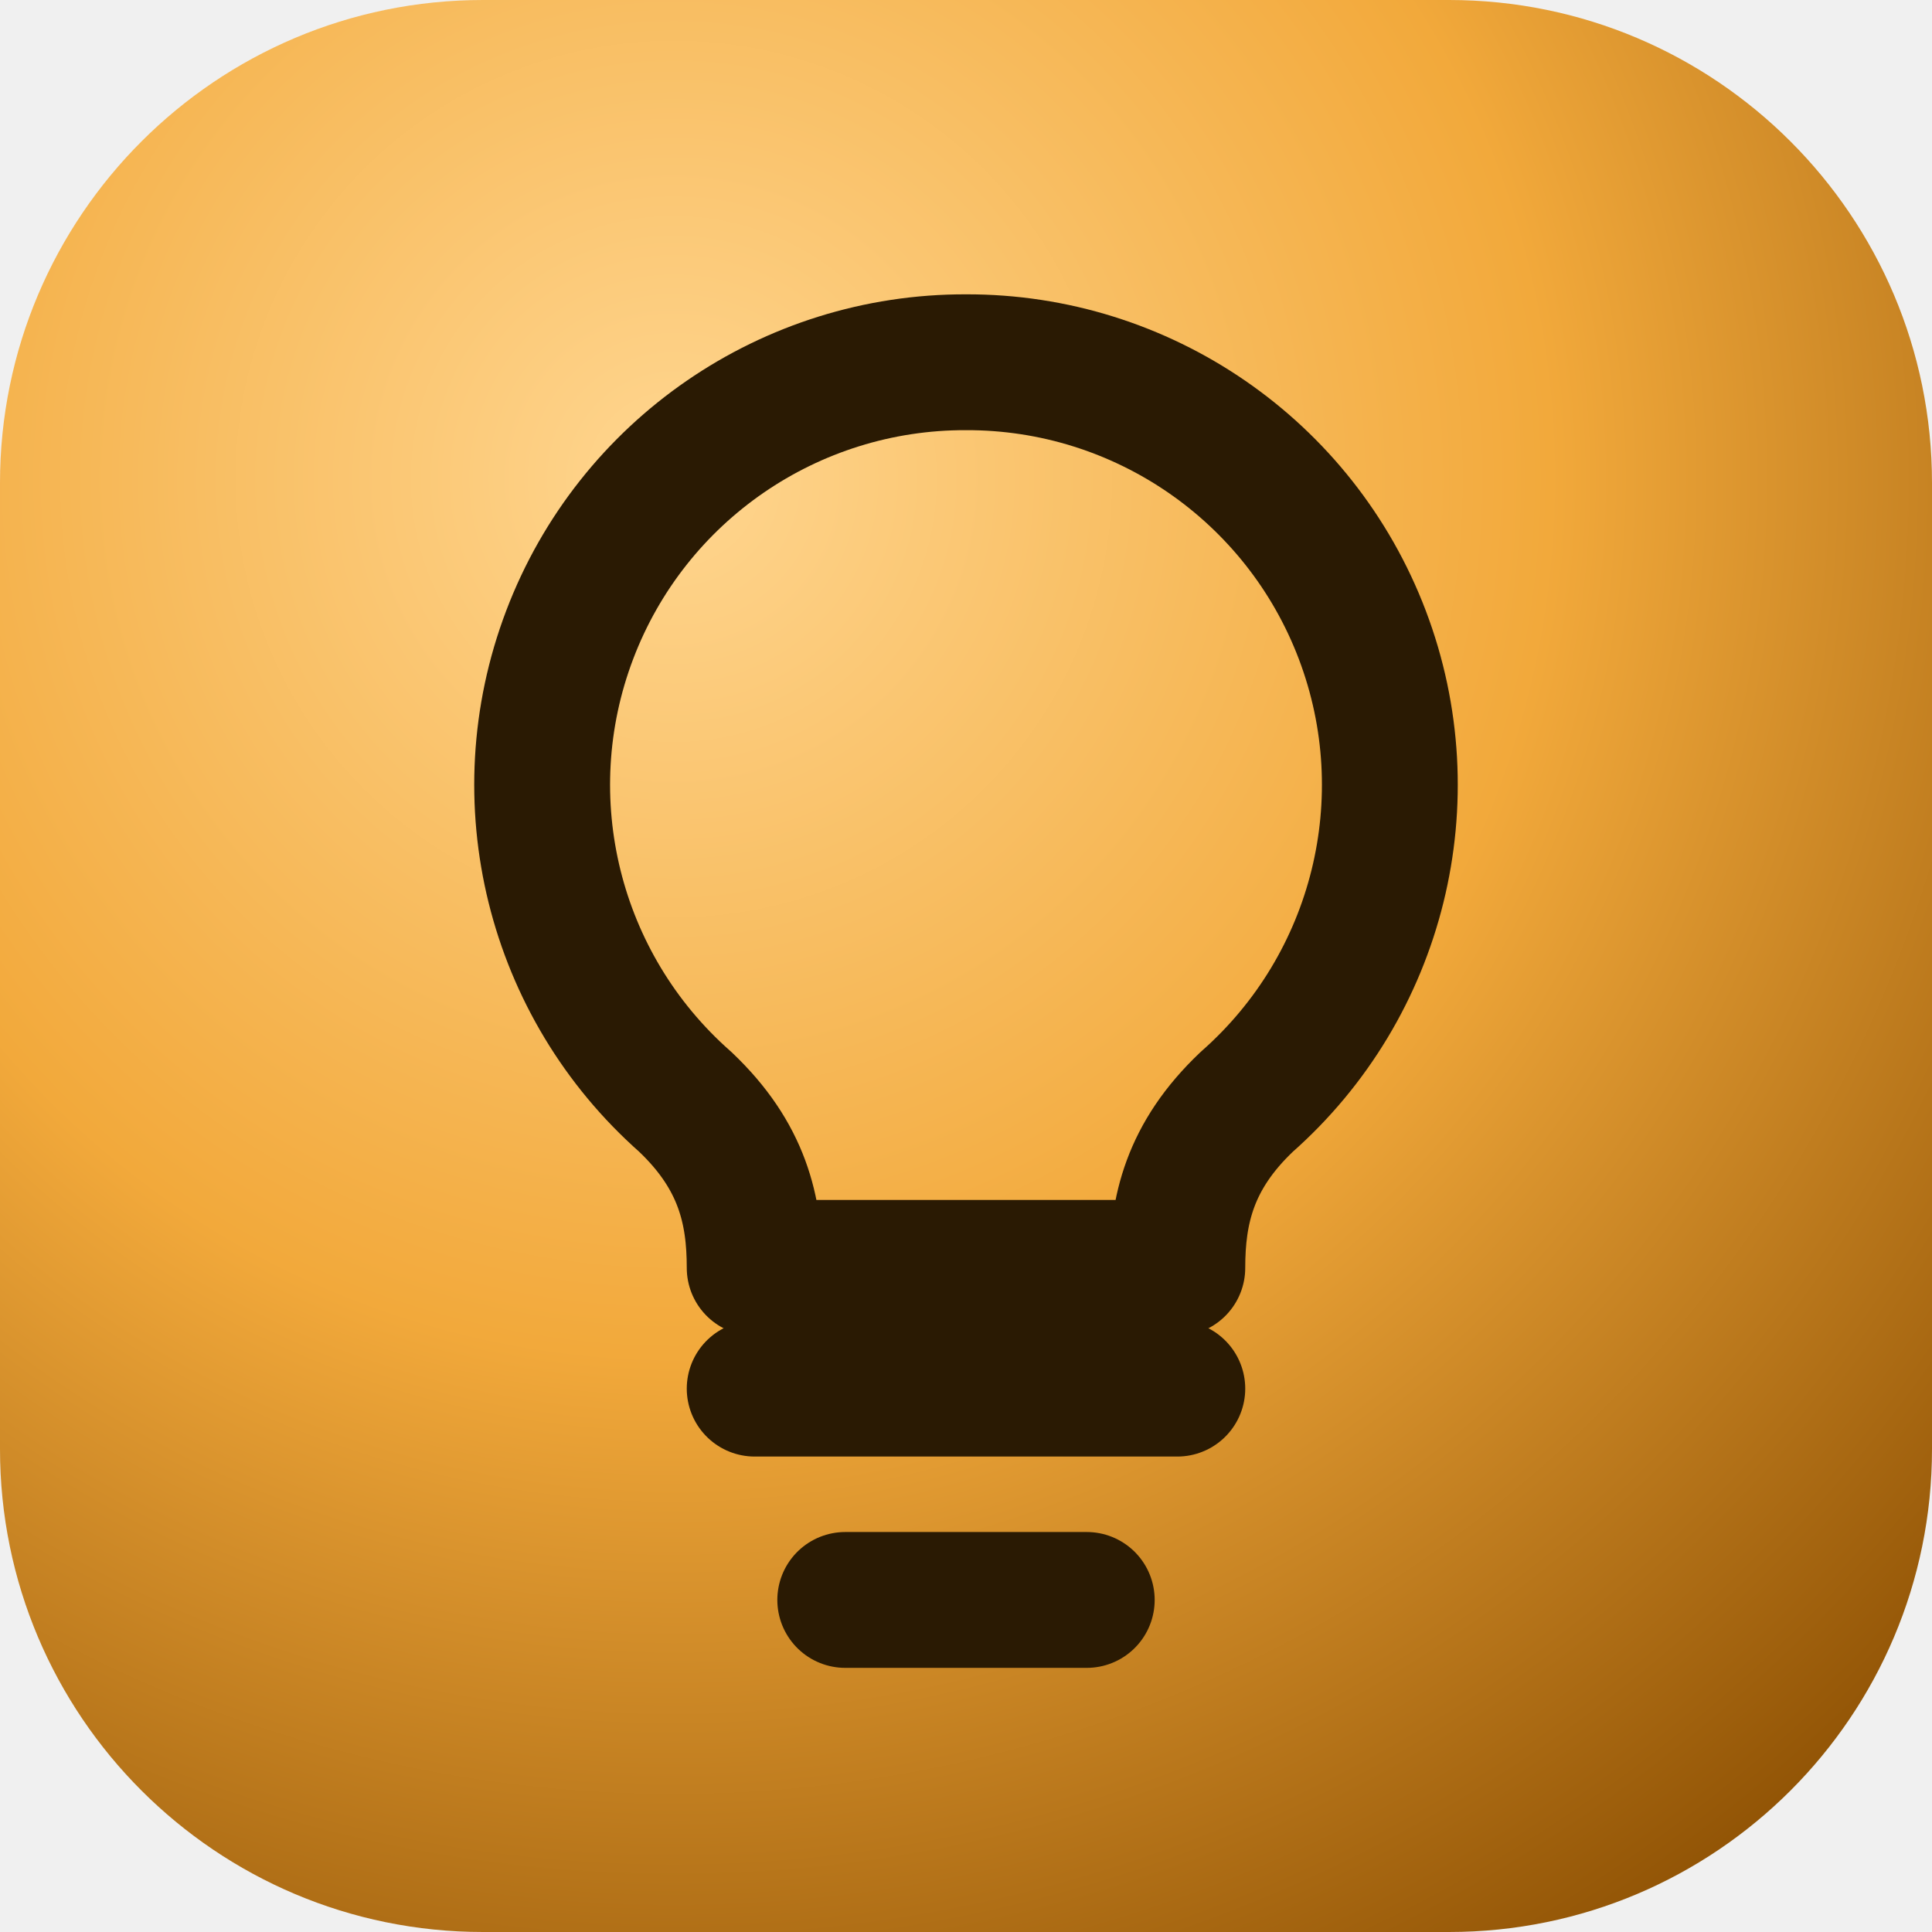
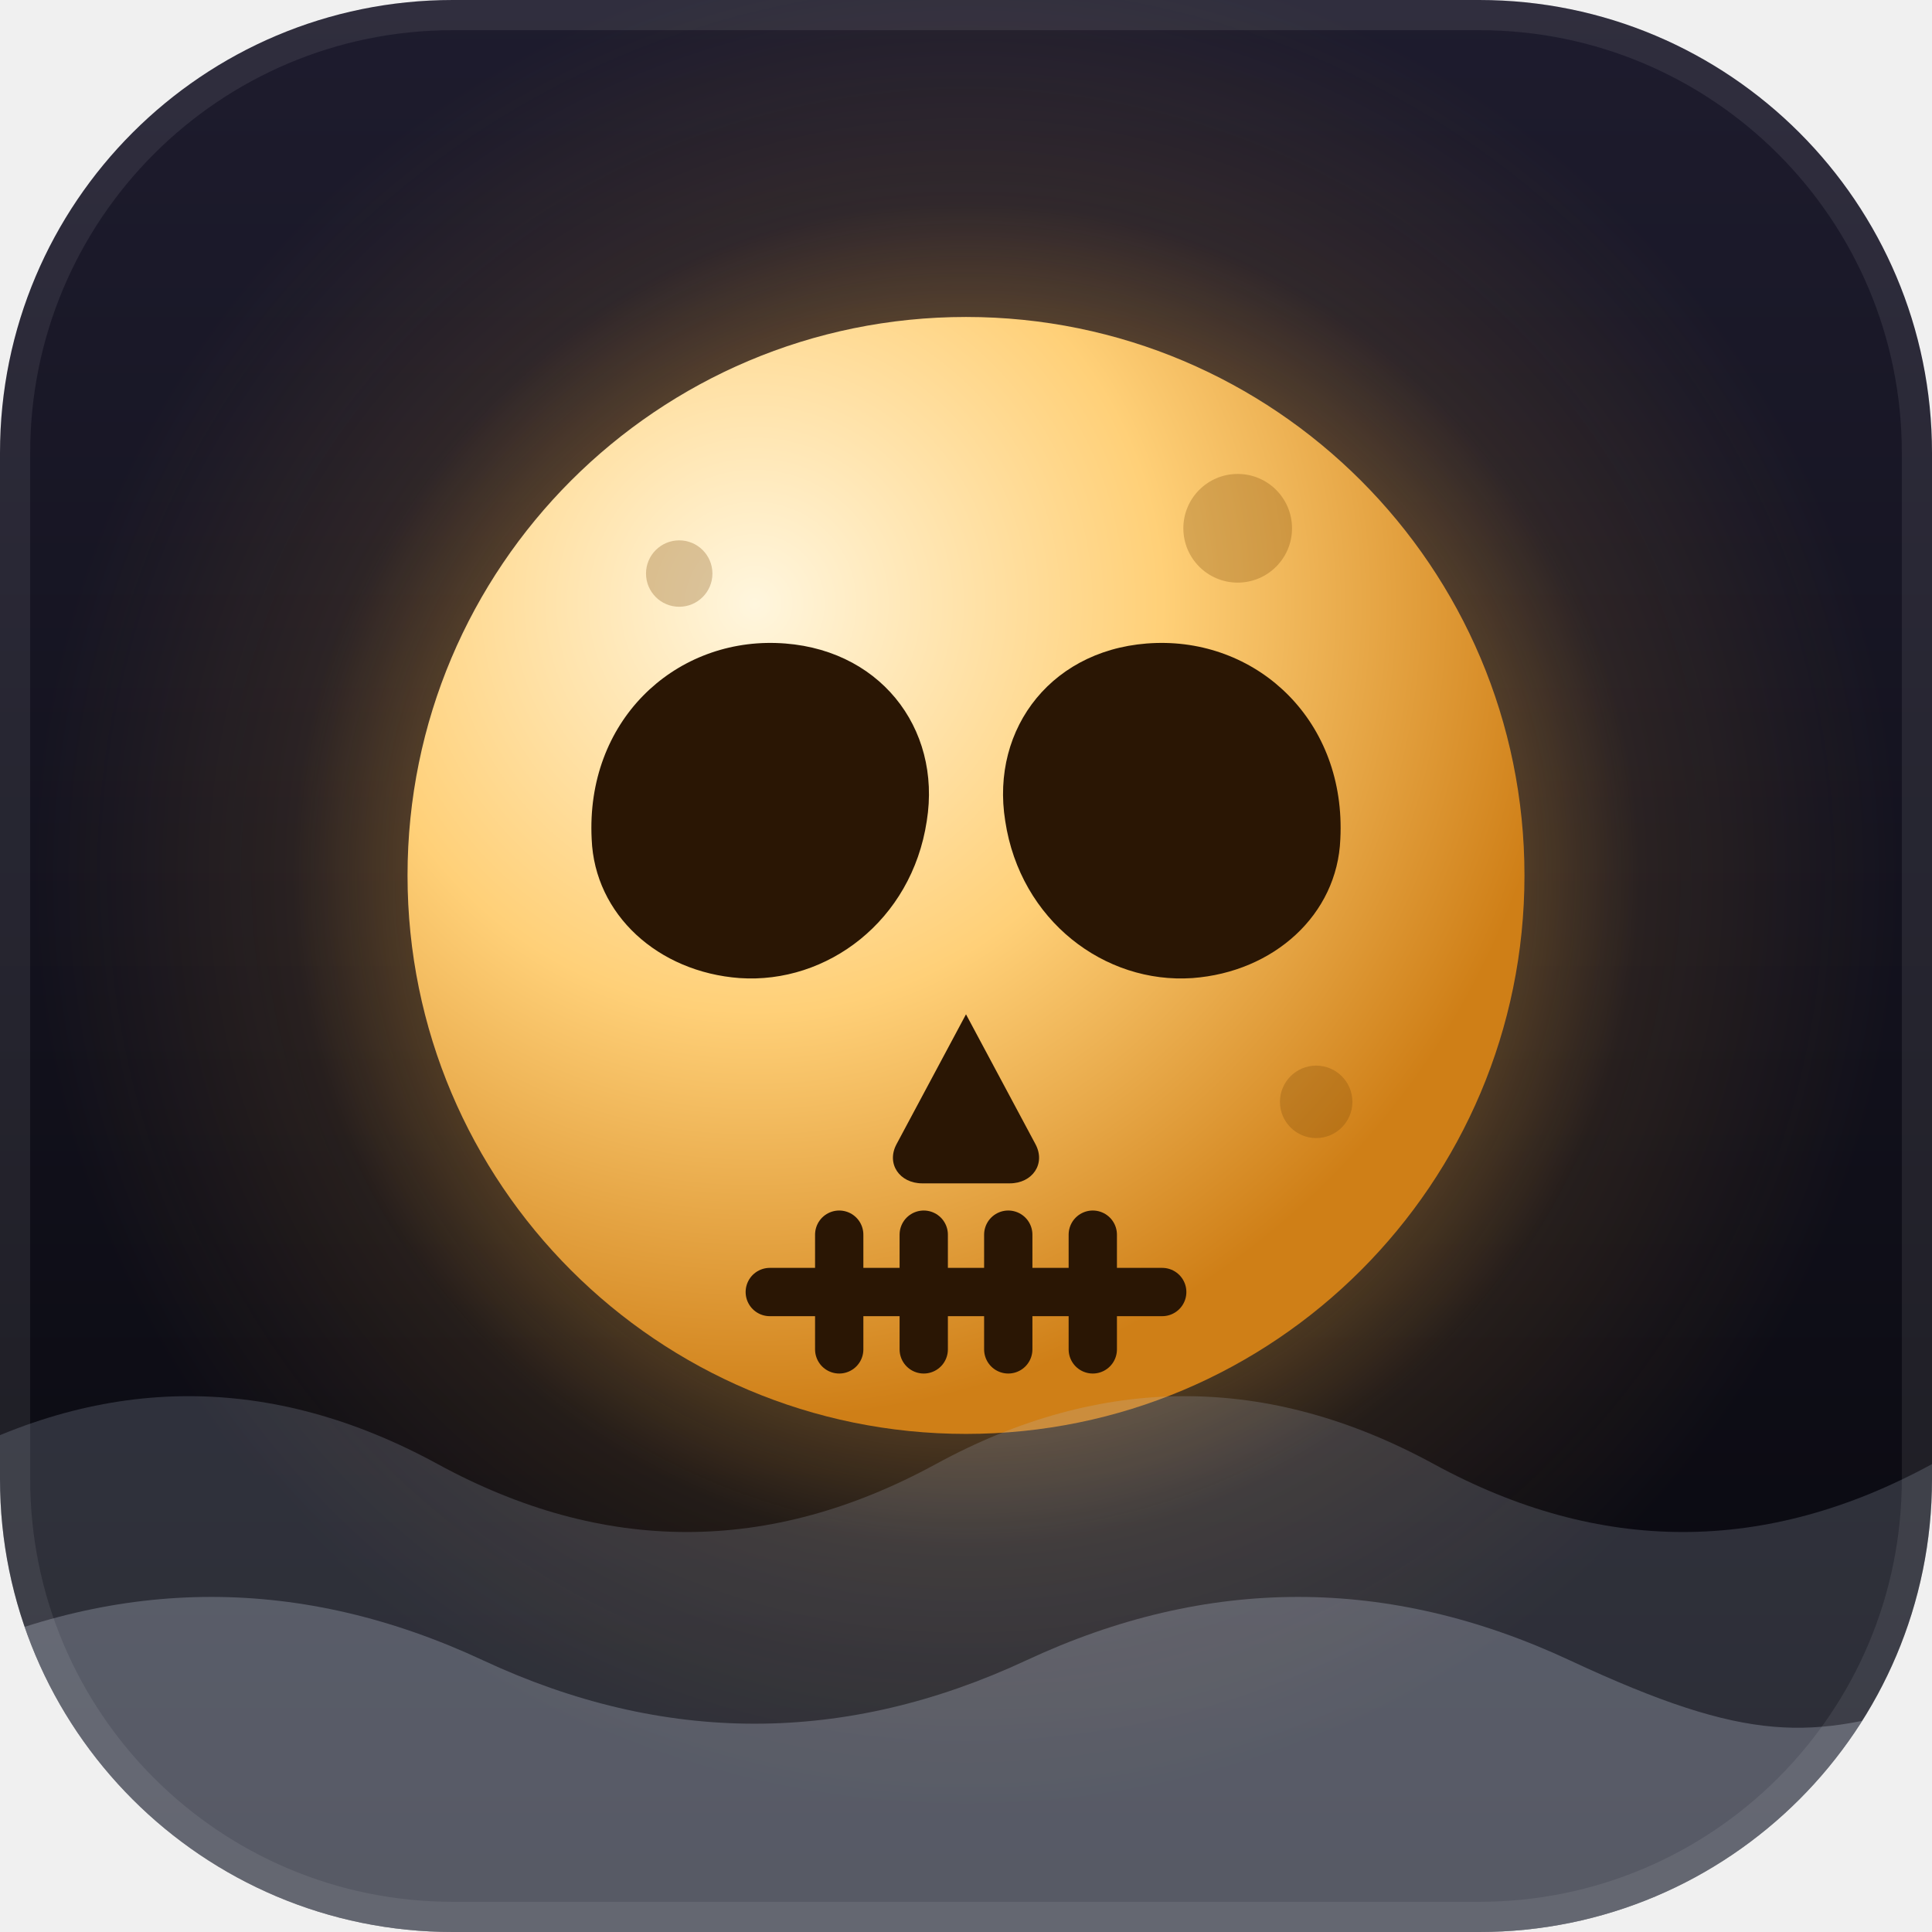
<svg xmlns="http://www.w3.org/2000/svg" viewBox="0 0 64 64">
  <defs>
-     <radialGradient id="g" cx="35%" cy="25%" r="90%">
-       <stop offset="0" stop-color="#ffd690" />
-       <stop offset=".5" stop-color="#f2a93b" />
-       <stop offset="1" stop-color="#8f5204" />
+     <linearGradient id="mk-bg" x1="0" y1="0" x2="0" y2="1">
+       <stop offset="0" stop-color="#1e1c2e" />
+       <stop offset="1" stop-color="#07070c" />
+     </linearGradient>
+     <radialGradient id="mk-glow" cx="32" cy="29" r="31" gradientUnits="userSpaceOnUse">
+       <stop offset=".5" stop-color="#f2a93b" stop-opacity=".4" />
+       <stop offset=".72" stop-color="#f2a93b" stop-opacity=".1" />
+       <stop offset="1" stop-color="#f2a93b" stop-opacity="0" />
    </radialGradient>
+     <radialGradient id="mk-moon" cx="25" cy="20" r="27" gradientUnits="userSpaceOnUse">
+       <stop offset="0" stop-color="#fff6de" />
+       <stop offset=".5" stop-color="#ffd078" />
+       <stop offset="1" stop-color="#cf7f17" />
+     </radialGradient>
+     <clipPath id="mk-clip">
+       <rect width="64" height="64" rx="15" />
+     </clipPath>
  </defs>
-   <rect width="64" height="64" rx="16" fill="url(#g)" />
-   <g fill="none" stroke="#2a1a03" stroke-width="4.5" stroke-linecap="round" stroke-linejoin="round">
-     <path d="M25 46h14M28 53h8" />
-     <path d="M32 12a14 14 0 0 0-9.3 24.5c1.9 1.8 2.3 3.6 2.3 5.5h14c0-1.9.4-3.7 2.3-5.5A14 14 0 0 0 32 12z" />
+   <g clip-path="url(#mk-clip)">
+     <rect width="64" height="64" fill="url(#mk-bg)" />
+     <circle cx="32" cy="29" r="31" fill="url(#mk-glow)" />
+     <circle cx="32" cy="29" r="18.5" fill="url(#mk-moon)" />
+     <g fill="#7a4708" opacity=".28">
+       <circle cx="41" cy="17.5" r="1.8" />
+       <circle cx="22.5" cy="19" r="1.1" />
+       <circle cx="43.6" cy="36.5" r="1.2" />
+     </g>
+     <g fill="#2a1604">
+       <path d="M19.6 27.8c-.2-3.9 2.7-6.6 6.1-6.5 3.4.1 5.5 2.8 5 5.9-.5 3.3-3.3 5.4-6.2 5.2-2.7-.2-4.8-2.1-4.9-4.6z" />
+       <path d="M44.4 27.8c.2-3.9-2.7-6.6-6.1-6.5-3.4.1-5.5 2.8-5 5.9.5 3.3 3.3 5.4 6.2 5.2 2.7-.2 4.8-2.1 4.9-4.6z" />
+       <path d="M32 33.6l-2.3 4.3c-.35.65.1 1.3.85 1.3h2.9c.75 0 1.2-.65.85-1.3z" />
+     </g>
+     <g stroke="#2a1604" stroke-width="1.6" stroke-linecap="round" fill="none">
+       <path d="M25.5 42.8h13" />
+       <path d="M27.8 40.9v3.8M30.6 40.9v3.8M33.4 40.9v3.8M36.2 40.9v3.8" />
+     </g>
+     <path d="M-2 48.5c5.5-3 11-3 16.5 0s11 3 16.5 0 11-3 16.5 0 11 3 16.5 0V66H-2z" fill="#b9c3d8" opacity=".2" />
+     <path d="M-2 55c6-2.8 12-2.8 18 0s12 2.8 18 0 12-2.8 18 0 8 2.6 12 1.4V66H-2z" fill="#c9d1e3" opacity=".28" />
  </g>
+   <rect x=".5" y=".5" width="63" height="63" rx="14.5" fill="none" stroke="#fff" stroke-opacity=".08" />
</svg>
